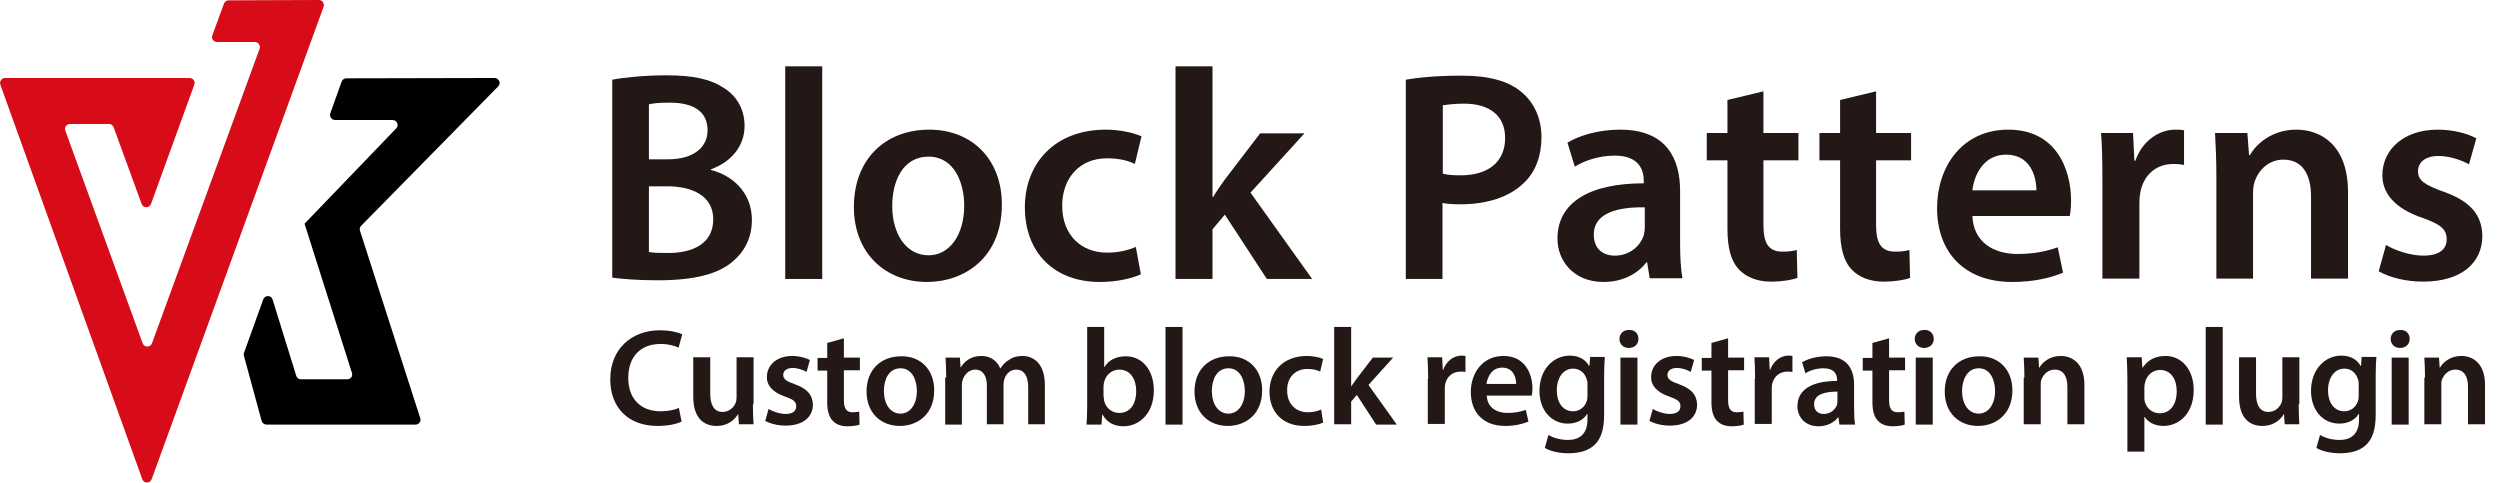
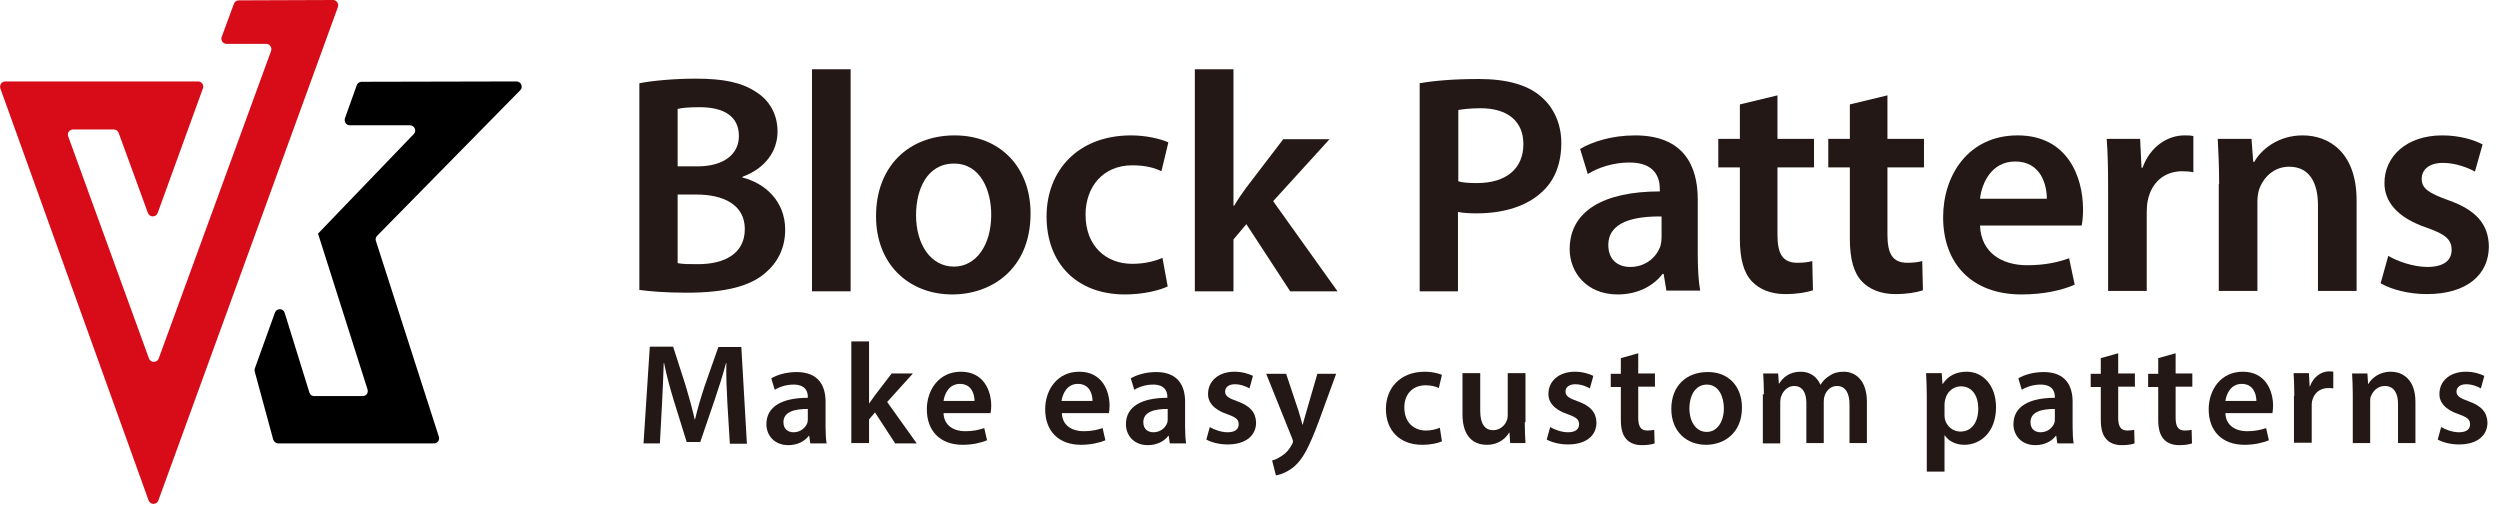
- <svg xmlns="http://www.w3.org/2000/svg" version="1.1" id="レイヤー_1" x="0px" y="0px" viewBox="0 0 750.1 144.9" style="enable-background:new 0 0 750.1 144.9;" xml:space="preserve">
+ <svg xmlns="http://www.w3.org/2000/svg" version="1.1" id="レイヤー_1" x="0px" y="0px" viewBox="0 0 718.3 144.9" style="enable-background:new 0 0 718.3 144.9;" xml:space="preserve">
  <style type="text/css">
	.st0{fill:#231815;}
	.st1{fill:#D70C18;}
</style>
  <g>
    <g>
-       <path class="st0" d="M204.5,126.5c-1.2,0.6-3.8,1.3-7.2,1.3c-8.8,0-14.2-5.5-14.2-14c0-9.1,6.4-14.7,14.9-14.7    c3.3,0,5.7,0.7,6.7,1.2l-1.1,4c-1.3-0.6-3.1-1.1-5.4-1.1c-5.7,0-9.7,3.5-9.7,10.2c0,6.1,3.6,10,9.7,10c2.1,0,4.2-0.4,5.5-1    L204.5,126.5z" />
-       <path class="st0" d="M225.9,121.3c0,2.4,0.1,4.4,0.2,6h-4.4l-0.2-3h-0.1c-0.8,1.4-2.8,3.5-6.4,3.5c-3.7,0-7-2.2-7-8.8v-11.8h5.1    v10.9c0,3.3,1.1,5.5,3.7,5.5c2,0,3.4-1.4,3.9-2.7c0.2-0.4,0.3-1,0.3-1.6v-12.1h5.1V121.3z" />
-       <path class="st0" d="M230.6,122.7c1.1,0.7,3.3,1.5,5.1,1.5c2.2,0,3.2-0.9,3.2-2.3c0-1.4-0.8-2-3.3-2.9c-3.9-1.3-5.6-3.5-5.5-5.9    c0-3.5,2.9-6.3,7.6-6.3c2.2,0,4.1,0.6,5.3,1.2l-1,3.6c-0.8-0.5-2.5-1.2-4.2-1.2c-1.8,0-2.8,0.9-2.8,2.1c0,1.3,1,1.9,3.5,2.8    c3.7,1.3,5.3,3.2,5.4,6.1c0,3.7-2.9,6.3-8.2,6.3c-2.4,0-4.6-0.6-6.1-1.4L230.6,122.7z" />
-       <path class="st0" d="M253.2,101.5v5.8h4.8v3.8h-4.8v8.9c0,2.5,0.7,3.7,2.6,3.7c0.9,0,1.5-0.1,2-0.2l0.1,3.9    c-0.8,0.3-2.1,0.5-3.7,0.5c-1.9,0-3.4-0.6-4.4-1.7c-1.1-1.2-1.6-3-1.6-5.6v-9.4h-2.9v-3.8h2.9v-4.5L253.2,101.5z" />
-       <path class="st0" d="M280.3,117.1c0,7.4-5.2,10.7-10.3,10.7c-5.7,0-10-3.9-10-10.3c0-6.6,4.3-10.6,10.4-10.6    C276.3,106.8,280.3,111,280.3,117.1z M265.2,117.3c0,3.9,1.9,6.8,5,6.8c2.9,0,4.9-2.8,4.9-6.8c0-3.2-1.4-6.8-4.9-6.8    C266.6,110.5,265.2,114,265.2,117.3z" />
-       <path class="st0" d="M283.9,113.3c0-2.3-0.1-4.2-0.2-6h4.3l0.2,2.9h0.1c1-1.6,2.8-3.4,6.2-3.4c2.7,0,4.7,1.5,5.6,3.7h0.1    c0.7-1.1,1.5-1.9,2.5-2.5c1.1-0.8,2.4-1.2,4.1-1.2c3.3,0,6.7,2.3,6.7,8.7v11.8h-5v-11.1c0-3.3-1.2-5.3-3.6-5.3    c-1.7,0-3,1.2-3.5,2.7c-0.2,0.5-0.3,1.1-0.3,1.7v12h-5v-11.6c0-2.8-1.1-4.8-3.5-4.8c-1.9,0-3.2,1.5-3.7,2.9    c-0.2,0.5-0.3,1.1-0.3,1.7v11.9h-5V113.3z" />
-       <path class="st0" d="M326,127.4c0.1-1.4,0.2-3.6,0.2-5.6V98.1h5.1v12h0.1c1.2-2,3.4-3.2,6.4-3.2c4.9,0,8.4,4.1,8.4,10.2    c0,7.2-4.6,10.8-9.1,10.8c-2.6,0-4.9-1-6.3-3.5h-0.1l-0.2,3H326z M331.2,119.1c0,0.4,0,0.8,0.1,1.2c0.5,2.1,2.3,3.6,4.5,3.6    c3.2,0,5.1-2.5,5.1-6.6c0-3.5-1.7-6.4-5.1-6.4c-2.1,0-4,1.5-4.5,3.7c-0.1,0.4-0.2,0.8-0.2,1.3V119.1z" />
-       <path class="st0" d="M349.7,98.1h5.1v29.3h-5.1V98.1z" />
-       <path class="st0" d="M378.7,117.1c0,7.4-5.2,10.7-10.3,10.7c-5.7,0-10-3.9-10-10.3c0-6.6,4.3-10.6,10.4-10.6    C374.7,106.8,378.7,111,378.7,117.1z M363.6,117.3c0,3.9,1.9,6.8,5,6.8c2.9,0,4.9-2.8,4.9-6.8c0-3.2-1.4-6.8-4.9-6.8    C365,110.5,363.6,114,363.6,117.3z" />
-       <path class="st0" d="M397,126.8c-1.1,0.5-3.1,1-5.7,1c-6.3,0-10.4-4-10.4-10.3c0-6,4.1-10.7,11.2-10.7c1.9,0,3.7,0.4,4.9,0.9    l-0.9,3.8c-0.8-0.4-2-0.8-3.8-0.8c-3.9,0-6.2,2.8-6.1,6.5c0,4.1,2.7,6.5,6.2,6.5c1.7,0,3-0.4,4-0.8L397,126.8z" />
-       <path class="st0" d="M405.3,116.1L405.3,116.1c0.6-0.8,1.1-1.6,1.7-2.4l4.9-6.4h6.1l-7.4,8.2l8.5,11.9h-6.2l-5.8-8.9l-1.7,2v6.8    h-5.1V98.1h5.1V116.1z" />
-       <path class="st0" d="M428.5,113.7c0-2.7-0.1-4.7-0.2-6.5h4.4l0.2,3.8h0.1c1-2.8,3.3-4.3,5.5-4.3c0.5,0,0.8,0,1.2,0.1v4.8    c-0.4-0.1-0.9-0.1-1.5-0.1c-2.4,0-4.1,1.5-4.6,3.8c-0.1,0.4-0.1,1-0.1,1.5v10.4h-5.1V113.7z" />
-       <path class="st0" d="M446.1,118.7c0.1,3.6,3,5.2,6.2,5.2c2.3,0,4-0.4,5.5-0.9l0.8,3.5c-1.7,0.7-4.1,1.3-7,1.3    c-6.5,0-10.3-4-10.3-10.2c0-5.5,3.4-10.8,9.8-10.8c6.5,0,8.7,5.4,8.7,9.8c0,0.9-0.1,1.7-0.2,2.1H446.1z M454.9,115.2    c0-1.9-0.8-4.9-4.2-4.9c-3.1,0-4.4,2.8-4.7,4.9H454.9z" />
-       <path class="st0" d="M481.5,107.3c-0.1,1.4-0.2,3-0.2,5.8v11.4c0,4.2-0.9,7.2-3,9.1c-2.1,1.9-5,2.4-7.8,2.4c-2.6,0-5.3-0.6-7-1.6    l1.1-3.9c1.3,0.8,3.4,1.5,5.9,1.5c3.3,0,5.8-1.7,5.8-6.1v-1.7h-0.1c-1.1,1.8-3.2,2.9-5.8,2.9c-5,0-8.5-4.1-8.5-9.8    c0-6.6,4.3-10.6,9.1-10.6c3.1,0,4.9,1.5,5.8,3.1h0.1l0.2-2.7H481.5z M476.3,115.3c0-0.5,0-1-0.2-1.4c-0.5-1.9-2-3.3-4.1-3.3    c-2.8,0-4.9,2.5-4.9,6.6c0,3.4,1.7,6.2,4.9,6.2c1.9,0,3.5-1.2,4.1-3.1c0.2-0.5,0.2-1.2,0.2-1.8V115.3z" />
-       <path class="st0" d="M491.6,101.7c0,1.5-1.1,2.7-2.9,2.7c-1.7,0-2.8-1.2-2.8-2.7c0-1.5,1.1-2.7,2.8-2.7    C490.5,98.9,491.6,100.1,491.6,101.7z M486.2,127.4v-20.1h5.1v20.1H486.2z" />
-       <path class="st0" d="M495.9,122.7c1.1,0.7,3.3,1.5,5.1,1.5c2.2,0,3.2-0.9,3.2-2.3c0-1.4-0.8-2-3.3-2.9c-3.9-1.3-5.6-3.5-5.5-5.9    c0-3.5,2.9-6.3,7.6-6.3c2.2,0,4.1,0.6,5.3,1.2l-1,3.6c-0.8-0.5-2.5-1.2-4.2-1.2c-1.8,0-2.8,0.9-2.8,2.1c0,1.3,1,1.9,3.5,2.8    c3.7,1.3,5.3,3.2,5.4,6.1c0,3.7-2.9,6.3-8.2,6.3c-2.4,0-4.6-0.6-6.1-1.4L495.9,122.7z" />
-       <path class="st0" d="M518.5,101.5v5.8h4.8v3.8h-4.8v8.9c0,2.5,0.7,3.7,2.6,3.7c0.9,0,1.5-0.1,2-0.2l0.1,3.9    c-0.8,0.3-2.1,0.5-3.7,0.5c-1.9,0-3.4-0.6-4.4-1.7c-1.1-1.2-1.6-3-1.6-5.6v-9.4h-2.9v-3.8h2.9v-4.5L518.5,101.5z" />
-       <path class="st0" d="M526.6,113.7c0-2.7-0.1-4.7-0.2-6.5h4.4l0.2,3.8h0.1c1-2.8,3.3-4.3,5.5-4.3c0.5,0,0.8,0,1.2,0.1v4.8    c-0.4-0.1-0.9-0.1-1.5-0.1c-2.4,0-4.1,1.5-4.6,3.8c-0.1,0.4-0.1,1-0.1,1.5v10.4h-5.1V113.7z" />
-       <path class="st0" d="M551.9,127.4l-0.3-2.2h-0.1c-1.2,1.6-3.3,2.7-5.9,2.7c-4.1,0-6.3-2.9-6.3-6c0-5.1,4.5-7.6,11.9-7.6v-0.3    c0-1.3-0.5-3.5-4.1-3.5c-2,0-4,0.6-5.4,1.5l-1-3.3c1.5-0.9,4.1-1.8,7.3-1.8c6.4,0,8.3,4.1,8.3,8.5v7.2c0,1.8,0.1,3.6,0.3,4.8    H551.9z M551.3,117.5c-3.6,0-7,0.7-7,3.8c0,2,1.3,2.9,2.9,2.9c2,0,3.5-1.3,4-2.8c0.1-0.4,0.1-0.8,0.1-1.1V117.5z" />
-       <path class="st0" d="M566.8,101.5v5.8h4.8v3.8h-4.8v8.9c0,2.5,0.7,3.7,2.6,3.7c0.9,0,1.5-0.1,2-0.2l0.1,3.9    c-0.8,0.3-2.1,0.5-3.7,0.5c-1.9,0-3.4-0.6-4.4-1.7c-1.1-1.2-1.6-3-1.6-5.6v-9.4h-2.9v-3.8h2.9v-4.5L566.8,101.5z" />
-       <path class="st0" d="M580.2,101.7c0,1.5-1.1,2.7-2.9,2.7c-1.7,0-2.8-1.2-2.8-2.7c0-1.5,1.1-2.7,2.8-2.7    C579.1,98.9,580.2,100.1,580.2,101.7z M574.8,127.4v-20.1h5.1v20.1H574.8z" />
-       <path class="st0" d="M603.8,117.1c0,7.4-5.2,10.7-10.3,10.7c-5.7,0-10-3.9-10-10.3c0-6.6,4.3-10.6,10.4-10.6    C599.8,106.8,603.8,111,603.8,117.1z M588.7,117.3c0,3.9,1.9,6.8,5,6.8c2.9,0,4.9-2.8,4.9-6.8c0-3.2-1.4-6.8-4.9-6.8    C590.2,110.5,588.7,114,588.7,117.3z" />
-       <path class="st0" d="M607.4,113.3c0-2.3-0.1-4.2-0.2-6h4.4l0.2,3h0.1c0.9-1.6,3.1-3.5,6.4-3.5c3.5,0,7.1,2.3,7.1,8.6v11.9h-5.1    V116c0-2.9-1.1-5.1-3.8-5.1c-2,0-3.4,1.4-4,3c-0.2,0.4-0.2,1-0.2,1.6v11.8h-5.1V113.3z" />
-       <path class="st0" d="M638.3,113.9c0-2.6-0.1-4.8-0.2-6.7h4.5l0.2,3.1h0.1c1.5-2.3,3.8-3.5,6.9-3.5c4.6,0,8.4,3.9,8.4,10.2    c0,7.3-4.6,10.8-9.1,10.8c-2.5,0-4.6-1.1-5.6-2.7h-0.1v10.4h-5.1V113.9z M643.4,119c0,0.5,0,1,0.1,1.4c0.5,2.1,2.3,3.6,4.5,3.6    c3.2,0,5.1-2.7,5.1-6.6c0-3.6-1.7-6.4-5-6.4c-2.1,0-4,1.5-4.5,3.8c-0.1,0.4-0.2,0.9-0.2,1.3V119z" />
-       <path class="st0" d="M661.8,98.1h5.1v29.3h-5.1V98.1z" />
-       <path class="st0" d="M689.7,121.3c0,2.4,0.1,4.4,0.2,6h-4.4l-0.2-3h-0.1c-0.8,1.4-2.8,3.5-6.4,3.5c-3.7,0-7-2.2-7-8.8v-11.8h5.1    v10.9c0,3.3,1.1,5.5,3.7,5.5c2,0,3.4-1.4,3.9-2.7c0.2-0.4,0.3-1,0.3-1.6v-12.1h5.1V121.3z" />
-       <path class="st0" d="M713,107.3c-0.1,1.4-0.2,3-0.2,5.8v11.4c0,4.2-0.9,7.2-3,9.1c-2.1,1.9-5,2.4-7.8,2.4c-2.6,0-5.3-0.6-7-1.6    l1.1-3.9c1.3,0.8,3.4,1.5,5.9,1.5c3.3,0,5.8-1.7,5.8-6.1v-1.7h-0.1c-1.1,1.8-3.2,2.9-5.8,2.9c-5,0-8.5-4.1-8.5-9.8    c0-6.6,4.3-10.6,9.1-10.6c3.1,0,4.9,1.5,5.8,3.1h0.1l0.2-2.7H713z M707.7,115.3c0-0.5,0-1-0.2-1.4c-0.5-1.9-2-3.3-4.1-3.3    c-2.8,0-4.9,2.5-4.9,6.6c0,3.4,1.7,6.2,4.9,6.2c1.9,0,3.5-1.2,4.1-3.1c0.2-0.5,0.2-1.2,0.2-1.8V115.3z" />
-       <path class="st0" d="M723,101.7c0,1.5-1.1,2.7-2.9,2.7c-1.7,0-2.8-1.2-2.8-2.7c0-1.5,1.1-2.7,2.8-2.7    C721.9,98.9,723,100.1,723,101.7z M717.6,127.4v-20.1h5.1v20.1H717.6z" />
-       <path class="st0" d="M727.6,113.3c0-2.3-0.1-4.2-0.2-6h4.4l0.2,3h0.1c0.9-1.6,3.1-3.5,6.4-3.5c3.5,0,7.1,2.3,7.1,8.6v11.9h-5.1    V116c0-2.9-1.1-5.1-3.8-5.1c-2,0-3.4,1.4-4,3c-0.2,0.4-0.2,1-0.2,1.6v11.8h-5.1V113.3z" />
+       <path class="st0" d="M209,116c-0.2-3.6-0.4-7.9-0.3-11.7h-0.1c-0.9,3.4-2.1,7.2-3.3,10.7l-4.1,12h-3.9l-3.7-11.9    c-1.1-3.6-2.1-7.3-2.8-10.8h-0.1c-0.1,3.6-0.3,8.1-0.5,11.9l-0.6,11.2h-4.7l1.8-27.8h6.7l3.6,11.2c1,3.3,1.9,6.6,2.6,9.7h0.1    c0.7-3,1.7-6.4,2.8-9.7l3.9-11.1h6.6l1.6,27.8h-4.9L209,116z" />
+       <path class="st0" d="M232.8,127.4l-0.3-2.2h-0.1c-1.2,1.6-3.3,2.7-5.9,2.7c-4.1,0-6.3-2.9-6.3-6c0-5.1,4.5-7.6,11.9-7.6v-0.3    c0-1.3-0.5-3.5-4.1-3.5c-2,0-4,0.6-5.4,1.5l-1-3.3c1.5-0.9,4.1-1.8,7.3-1.8c6.4,0,8.3,4.1,8.3,8.5v7.2c0,1.8,0.1,3.6,0.3,4.8    H232.8z M232.1,117.5c-3.6,0-7,0.7-7,3.8c0,2,1.3,2.9,2.9,2.9c2,0,3.5-1.3,4-2.8c0.1-0.4,0.1-0.8,0.1-1.1V117.5z" />
+       <path class="st0" d="M249.6,116.1L249.6,116.1c0.6-0.8,1.1-1.6,1.7-2.4l4.9-6.4h6.1l-7.4,8.2l8.5,11.9h-6.2l-5.8-8.9l-1.7,2v6.8    h-5.1V98.1h5.1V116.1z" />
+       <path class="st0" d="M271.1,118.7c0.1,3.6,3,5.2,6.2,5.2c2.3,0,4-0.4,5.5-0.9l0.8,3.5c-1.7,0.7-4.1,1.3-7,1.3    c-6.5,0-10.3-4-10.3-10.2c0-5.5,3.4-10.8,9.8-10.8c6.5,0,8.7,5.4,8.7,9.8c0,0.9-0.1,1.7-0.2,2.1H271.1z M280,115.2    c0-1.9-0.8-4.9-4.2-4.9c-3.1,0-4.4,2.8-4.7,4.9H280z" />
+       <path class="st0" d="M305.1,118.7c0.1,3.6,3,5.2,6.2,5.2c2.3,0,4-0.4,5.5-0.9l0.8,3.5c-1.7,0.7-4.1,1.3-7,1.3    c-6.5,0-10.3-4-10.3-10.2c0-5.5,3.4-10.8,9.8-10.8c6.5,0,8.7,5.4,8.7,9.8c0,0.9-0.1,1.7-0.2,2.1H305.1z M313.9,115.2    c0-1.9-0.8-4.9-4.2-4.9c-3.1,0-4.4,2.8-4.7,4.9H313.9z" />
+       <path class="st0" d="M336.1,127.4l-0.3-2.2h-0.1c-1.2,1.6-3.3,2.7-5.9,2.7c-4.1,0-6.3-2.9-6.3-6c0-5.1,4.5-7.6,11.9-7.6v-0.3    c0-1.3-0.5-3.5-4.1-3.5c-2,0-4,0.6-5.4,1.5l-1-3.3c1.5-0.9,4.1-1.8,7.3-1.8c6.4,0,8.3,4.1,8.3,8.5v7.2c0,1.8,0.1,3.6,0.3,4.8    H336.1z M335.5,117.5c-3.6,0-7,0.7-7,3.8c0,2,1.3,2.9,2.9,2.9c2,0,3.5-1.3,4-2.8c0.1-0.4,0.1-0.8,0.1-1.1V117.5z" />
+       <path class="st0" d="M347.6,122.7c1.1,0.7,3.3,1.5,5.1,1.5c2.2,0,3.2-0.9,3.2-2.3c0-1.4-0.8-2-3.3-2.9c-3.9-1.3-5.6-3.5-5.5-5.9    c0-3.5,2.9-6.3,7.6-6.3c2.2,0,4.1,0.6,5.3,1.2l-1,3.6c-0.8-0.5-2.5-1.2-4.2-1.2c-1.8,0-2.8,0.9-2.8,2.1c0,1.3,1,1.9,3.5,2.8    c3.7,1.3,5.3,3.2,5.4,6.1c0,3.7-2.9,6.3-8.2,6.3c-2.4,0-4.6-0.6-6.1-1.4L347.6,122.7z" />
+       <path class="st0" d="M369.5,107.3l3.6,10.8c0.4,1.2,0.8,2.8,1.1,3.9h0.1c0.3-1.1,0.7-2.6,1.1-3.9l3.1-10.7h5.4l-5,13.7    c-2.8,7.5-4.6,10.8-7,12.9c-2,1.7-4.1,2.4-5.3,2.6l-1.1-4.3c0.9-0.2,1.9-0.7,2.9-1.4c1-0.6,2.1-1.8,2.8-3.2    c0.2-0.3,0.3-0.6,0.3-0.9c0-0.2-0.1-0.5-0.3-1l-7.4-18.4H369.5z" />
+       <path class="st0" d="M414.3,126.8c-1.1,0.5-3.1,1-5.7,1c-6.3,0-10.4-4-10.4-10.3c0-6,4.1-10.7,11.2-10.7c1.9,0,3.7,0.4,4.9,0.9    l-0.9,3.8c-0.8-0.4-2-0.8-3.8-0.8c-3.9,0-6.2,2.8-6.1,6.5c0,4.1,2.7,6.5,6.2,6.5c1.7,0,3-0.4,4-0.8L414.3,126.8z" />
+       <path class="st0" d="M438.1,121.3c0,2.4,0.1,4.4,0.2,6h-4.4l-0.2-3h-0.1c-0.8,1.4-2.8,3.5-6.4,3.5c-3.7,0-7-2.2-7-8.8v-11.8h5.1    v10.9c0,3.3,1.1,5.5,3.7,5.5c2,0,3.4-1.4,3.9-2.7c0.2-0.4,0.3-1,0.3-1.6v-12.1h5.1V121.3z" />
+       <path class="st0" d="M445.4,122.7c1.1,0.7,3.3,1.5,5.1,1.5c2.2,0,3.2-0.9,3.2-2.3c0-1.4-0.8-2-3.3-2.9c-3.9-1.3-5.6-3.5-5.5-5.9    c0-3.5,2.9-6.3,7.6-6.3c2.2,0,4.1,0.6,5.3,1.2l-1,3.6c-0.8-0.5-2.5-1.2-4.2-1.2c-1.8,0-2.8,0.9-2.8,2.1c0,1.3,1,1.9,3.5,2.8    c3.7,1.3,5.3,3.2,5.4,6.1c0,3.7-2.9,6.3-8.2,6.3c-2.4,0-4.6-0.6-6.1-1.4L445.4,122.7z" />
+       <path class="st0" d="M470.7,101.5v5.8h4.8v3.8h-4.8v8.9c0,2.5,0.7,3.7,2.6,3.7c0.9,0,1.5-0.1,2-0.2l0.1,3.9    c-0.8,0.3-2.1,0.5-3.7,0.5c-1.9,0-3.4-0.6-4.4-1.7c-1.1-1.2-1.6-3-1.6-5.6v-9.4h-2.9v-3.8h2.9v-4.5L470.7,101.5z" />
+       <path class="st0" d="M500.5,117.1c0,7.4-5.2,10.7-10.3,10.7c-5.7,0-10-3.9-10-10.3c0-6.6,4.3-10.6,10.4-10.6    C496.6,106.8,500.5,111,500.5,117.1z M485.4,117.3c0,3.9,1.9,6.8,5,6.8c2.9,0,4.9-2.8,4.9-6.8c0-3.2-1.4-6.8-4.9-6.8    C486.9,110.5,485.4,114,485.4,117.3z" />
+       <path class="st0" d="M506.8,113.3c0-2.3-0.1-4.2-0.2-6h4.3l0.2,2.9h0.1c1-1.6,2.8-3.4,6.2-3.4c2.7,0,4.7,1.5,5.6,3.7h0.1    c0.7-1.1,1.5-1.9,2.5-2.5c1.1-0.8,2.4-1.2,4.1-1.2c3.3,0,6.7,2.3,6.7,8.7v11.8h-5v-11.1c0-3.3-1.2-5.3-3.6-5.3    c-1.7,0-3,1.2-3.5,2.7c-0.2,0.5-0.3,1.1-0.3,1.7v12h-5v-11.6c0-2.8-1.1-4.8-3.5-4.8c-1.9,0-3.2,1.5-3.7,2.9    c-0.2,0.5-0.3,1.1-0.3,1.7v11.9h-5V113.3z" />
+       <path class="st0" d="M553.6,113.9c0-2.6-0.1-4.8-0.2-6.7h4.5l0.2,3.1h0.1c1.5-2.3,3.8-3.5,6.9-3.5c4.6,0,8.4,3.9,8.4,10.2    c0,7.3-4.6,10.8-9.1,10.8c-2.5,0-4.6-1.1-5.6-2.7h-0.1v10.4h-5.1V113.9z M558.7,119c0,0.5,0,1,0.1,1.4c0.5,2.1,2.3,3.6,4.5,3.6    c3.2,0,5.1-2.7,5.1-6.6c0-3.6-1.7-6.4-5-6.4c-2.1,0-4,1.5-4.5,3.8c-0.1,0.4-0.2,0.9-0.2,1.3V119z" />
+       <path class="st0" d="M591.1,127.4l-0.3-2.2h-0.1c-1.2,1.6-3.3,2.7-5.9,2.7c-4.1,0-6.3-2.9-6.3-6c0-5.1,4.5-7.6,11.9-7.6v-0.3    c0-1.3-0.5-3.5-4.1-3.5c-2,0-4,0.6-5.4,1.5l-1-3.3c1.5-0.9,4.1-1.8,7.3-1.8c6.4,0,8.3,4.1,8.3,8.5v7.2c0,1.8,0.1,3.6,0.3,4.8    H591.1z M590.4,117.5c-3.6,0-7,0.7-7,3.8c0,2,1.3,2.9,2.9,2.9c2,0,3.5-1.3,4-2.8c0.1-0.4,0.1-0.8,0.1-1.1V117.5z" />
+       <path class="st0" d="M608.6,101.5v5.8h4.8v3.8h-4.8v8.9c0,2.5,0.7,3.7,2.6,3.7c0.9,0,1.5-0.1,2-0.2l0.1,3.9    c-0.8,0.3-2.1,0.5-3.7,0.5c-1.9,0-3.4-0.6-4.4-1.7c-1.1-1.2-1.6-3-1.6-5.6v-9.4h-2.9v-3.8h2.9v-4.5L608.6,101.5z" />
+       <path class="st0" d="M625.1,101.5v5.8h4.8v3.8h-4.8v8.9c0,2.5,0.7,3.7,2.6,3.7c0.9,0,1.5-0.1,2-0.2l0.1,3.9    c-0.8,0.3-2.1,0.5-3.7,0.5c-1.9,0-3.4-0.6-4.4-1.7c-1.1-1.2-1.6-3-1.6-5.6v-9.4h-2.9v-3.8h2.9v-4.5L625.1,101.5z" />
+       <path class="st0" d="M639.4,118.7c0.1,3.6,3,5.2,6.2,5.2c2.3,0,4-0.4,5.5-0.9l0.8,3.5c-1.7,0.7-4.1,1.3-7,1.3    c-6.5,0-10.3-4-10.3-10.2c0-5.5,3.4-10.8,9.8-10.8c6.5,0,8.7,5.4,8.7,9.8c0,0.9-0.1,1.7-0.2,2.1H639.4z M648.3,115.2    c0-1.9-0.8-4.9-4.2-4.9c-3.1,0-4.4,2.8-4.7,4.9H648.3z" />
+       <path class="st0" d="M659.2,113.7c0-2.7-0.1-4.7-0.2-6.5h4.4l0.2,3.8h0.1c1-2.8,3.3-4.3,5.5-4.3c0.5,0,0.8,0,1.2,0.1v4.8    c-0.4-0.1-0.9-0.1-1.5-0.1c-2.4,0-4.1,1.5-4.6,3.8c-0.1,0.4-0.1,1-0.1,1.5v10.4h-5.1V113.7z" />
+       <path class="st0" d="M676,113.3c0-2.3-0.1-4.2-0.2-6h4.4l0.2,3h0.1c0.9-1.6,3.1-3.5,6.4-3.5c3.5,0,7.1,2.3,7.1,8.6v11.9H689V116    c0-2.9-1.1-5.1-3.8-5.1c-2,0-3.4,1.4-4,3c-0.2,0.4-0.2,1-0.2,1.6v11.8H676V113.3z" />
+       <path class="st0" d="M701.4,122.7c1.1,0.7,3.3,1.5,5.1,1.5c2.2,0,3.2-0.9,3.2-2.3c0-1.4-0.8-2-3.3-2.9c-3.9-1.3-5.6-3.5-5.5-5.9    c0-3.5,2.9-6.3,7.6-6.3c2.2,0,4.1,0.6,5.3,1.2l-1,3.6c-0.8-0.5-2.5-1.2-4.2-1.2c-1.8,0-2.8,0.9-2.8,2.1c0,1.3,1,1.9,3.5,2.8    c3.7,1.3,5.3,3.2,5.4,6.1c0,3.7-2.9,6.3-8.2,6.3c-2.4,0-4.6-0.6-6.1-1.4L701.4,122.7z" />
    </g>
  </g>
  <g>
    <g>
      <path class="st0" d="M183.8,23.9c3.5-0.7,9.9-1.3,16.1-1.3c8.1,0,13.2,1.1,17.3,3.8c3.7,2.3,6.2,6.2,6.2,11.4    c0,5.6-3.5,10.6-10.1,13v0.2c6.4,1.6,12.3,6.7,12.3,15c0,5.4-2.3,9.6-5.8,12.5c-4.3,3.7-11.4,5.6-22.5,5.6    c-6.1,0-10.7-0.4-13.6-0.8V23.9z M194.7,47.8h5.7c7.7,0,11.9-3.6,11.9-8.7c0-5.7-4.3-8.3-11.3-8.3c-3.3,0-5.1,0.2-6.3,0.5V47.8z     M194.7,75.6c1.4,0.3,3.3,0.3,5.9,0.3c7.1,0,13.4-2.7,13.4-10.1c0-7-6.2-9.9-13.8-9.9h-5.5V75.6z" />
-       <path class="st0" d="M235.6,19.9h11.1v63.8h-11.1V19.9z" />
-       <path class="st0" d="M300.6,61.3c0,16.1-11.3,23.3-22.5,23.3c-12.3,0-21.9-8.5-21.9-22.5c0-14.3,9.4-23.2,22.6-23.2    C291.9,38.9,300.6,48.1,300.6,61.3z M267.7,61.8c0,8.4,4.2,14.8,10.9,14.8c6.3,0,10.7-6.1,10.7-14.9c0-6.9-3-14.7-10.7-14.7    C270.8,47,267.7,54.5,267.7,61.8z" />
-       <path class="st0" d="M342.3,82.3c-2.3,1.1-6.9,2.3-12.3,2.3c-13.7,0-22.5-8.8-22.5-22.4c0-13.1,8.9-23.3,24.3-23.3    c4.1,0,8.2,0.9,10.7,2l-2,8.3c-1.8-0.9-4.4-1.7-8.4-1.7c-8.4,0-13.4,6.2-13.4,14.2c0,9,5.9,14.1,13.4,14.1c3.8,0,6.5-0.8,8.7-1.7    L342.3,82.3z" />
-       <path class="st0" d="M363.8,59.1h0.2c1-1.7,2.3-3.6,3.4-5.1l10.7-14h13.3l-16.2,17.8l18.5,25.9h-13.6l-12.6-19.3l-3.7,4.4v14.9    h-11.1V19.9h11.1V59.1z" />
-       <path class="st0" d="M421.9,23.9c4-0.7,9.5-1.2,16.9-1.2c8.1,0,14,1.7,17.8,5c3.6,3,5.9,7.7,5.9,13.4c0,5.7-1.8,10.5-5.2,13.7    c-4.4,4.4-11.3,6.5-19.1,6.5c-2.1,0-3.9-0.1-5.4-0.4v22.8h-11V23.9z M432.9,52.1c1.4,0.4,3.2,0.5,5.4,0.5    c8.3,0,13.3-4.1,13.3-11.2c0-6.7-4.7-10.3-12.3-10.3c-3,0-5.2,0.3-6.4,0.5V52.1z" />
-       <path class="st0" d="M495,83.6l-0.8-4.9H494c-2.7,3.5-7.2,5.9-12.9,5.9c-8.9,0-13.8-6.3-13.8-13c0-11,9.8-16.6,25.9-16.6v-0.7    c0-2.9-1.1-7.7-8.9-7.6c-4.3,0-8.8,1.4-11.8,3.3l-2.2-7.2c3.3-2,9-3.9,15.8-3.9c14,0,18,8.8,18,18.4v15.7c0,4,0.2,7.8,0.7,10.5    H495z M493.5,62.2c-7.8-0.1-15.3,1.5-15.3,8.2c0,4.3,2.8,6.3,6.3,6.3c4.4,0,7.6-2.8,8.7-6.1c0.2-0.8,0.3-1.6,0.3-2.4V62.2z" />
-       <path class="st0" d="M529.1,27.4v12.5h10.5v8.2h-10.5v19.3c0,5.4,1.4,8.1,5.7,8.1c1.9,0,3.3-0.2,4.3-0.5l0.2,8.4    c-1.7,0.6-4.6,1.1-8,1.1c-4.1,0-7.4-1.4-9.5-3.6c-2.4-2.5-3.5-6.5-3.5-12.3V48.1h-6.2v-8.2h6.2V30L529.1,27.4z" />
-       <path class="st0" d="M562.9,27.4v12.5h10.5v8.2h-10.5v19.3c0,5.4,1.4,8.1,5.7,8.1c1.9,0,3.3-0.2,4.3-0.5l0.2,8.4    c-1.7,0.6-4.6,1.1-8,1.1c-4.1,0-7.4-1.4-9.5-3.6c-2.4-2.5-3.5-6.5-3.5-12.3V48.1h-6.2v-8.2h6.2V30L562.9,27.4z" />
-       <path class="st0" d="M591.8,64.8c0.3,7.9,6.4,11.4,13.5,11.4c5.1,0,8.7-0.8,12.1-2l1.6,7.6c-3.7,1.6-8.9,2.8-15.3,2.8    c-14.2,0-22.5-8.8-22.5-22.2c0-12.1,7.3-23.5,21.4-23.5c14.2,0,18.8,11.7,18.8,21.3c0,2.1-0.2,3.7-0.4,4.6H591.8z M611,57.1    c0-4-1.7-10.7-9.1-10.7c-6.8,0-9.6,6.2-10.1,10.7H611z" />
-       <path class="st0" d="M630.8,54c0-5.9-0.1-10.2-0.4-14.1h9.6l0.4,8.3h0.3c2.2-6.2,7.3-9.3,12-9.3c1.1,0,1.7,0,2.6,0.2v10.4    c-0.9-0.2-1.9-0.3-3.2-0.3c-5.3,0-8.9,3.4-9.9,8.4c-0.2,1-0.3,2.1-0.3,3.3v22.7h-11.1V54z" />
-       <path class="st0" d="M665,52.9c0-5.1-0.2-9.2-0.4-13h9.7l0.5,6.6h0.3c1.9-3.4,6.7-7.6,13.9-7.6c7.6,0,15.5,4.9,15.5,18.7v26h-11.1    V59c0-6.3-2.3-11.1-8.3-11.1c-4.4,0-7.4,3.1-8.6,6.5c-0.3,0.9-0.5,2.2-0.5,3.5v25.7H665V52.9z" />
-       <path class="st0" d="M715.9,73.5c2.4,1.5,7.2,3.2,11.2,3.2c4.9,0,7-2,7-4.9c0-3-1.8-4.5-7.2-6.4c-8.6-2.9-12.1-7.6-12.1-12.8    c0-7.7,6.4-13.7,16.6-13.7c4.8,0,9,1.2,11.6,2.6l-2.2,7.8c-1.8-1-5.4-2.5-9.2-2.5c-3.9,0-6.1,1.9-6.1,4.6c0,2.8,2.1,4.1,7.6,6.1    c8,2.8,11.6,6.9,11.7,13.3c0,8-6.2,13.7-17.8,13.7c-5.3,0-10.1-1.3-13.3-3.1L715.9,73.5z" />
+       <path class="st0" d="M233.3,19.9h11.1v63.8h-11.1V19.9z" />
+       <path class="st0" d="M296.1,61.3c0,16.1-11.3,23.3-22.5,23.3c-12.3,0-21.9-8.5-21.9-22.5c0-14.3,9.4-23.2,22.6-23.2    C287.4,38.9,296.1,48.1,296.1,61.3z M263.2,61.8c0,8.4,4.2,14.8,10.9,14.8c6.3,0,10.7-6.1,10.7-14.9c0-6.9-3-14.7-10.7-14.7    C266.3,47,263.2,54.5,263.2,61.8z" />
+       <path class="st0" d="M335.5,82.3c-2.3,1.1-6.9,2.3-12.3,2.3c-13.7,0-22.5-8.8-22.5-22.4c0-13.1,8.9-23.3,24.3-23.3    c4.1,0,8.2,0.9,10.7,2l-2,8.3c-1.8-0.9-4.4-1.7-8.4-1.7c-8.4,0-13.4,6.2-13.4,14.2c0,9,5.9,14.1,13.4,14.1c3.8,0,6.5-0.8,8.7-1.7    L335.5,82.3z" />
+       <path class="st0" d="M354.4,59.1h0.2c1-1.7,2.3-3.6,3.4-5.1l10.7-14H382l-16.2,17.8l18.5,25.9h-13.6l-12.6-19.3l-3.7,4.4v14.9    h-11.1V19.9h11.1V59.1z" />
+       <path class="st0" d="M408,23.9c4-0.7,9.5-1.2,16.9-1.2c8.1,0,14,1.7,17.8,5c3.6,3,5.9,7.7,5.9,13.4c0,5.7-1.8,10.5-5.2,13.7    c-4.4,4.4-11.3,6.5-19.1,6.5c-2.1,0-3.9-0.1-5.4-0.4v22.8h-11V23.9z M419,52.1c1.4,0.4,3.2,0.5,5.4,0.5c8.3,0,13.3-4.1,13.3-11.2    c0-6.7-4.7-10.3-12.3-10.3c-3,0-5.2,0.3-6.4,0.5V52.1z" />
+       <path class="st0" d="M478.8,83.6l-0.8-4.9h-0.3c-2.7,3.5-7.2,5.9-12.9,5.9c-8.9,0-13.8-6.3-13.8-13c0-11,9.8-16.6,25.9-16.6v-0.7    c0-2.9-1.1-7.7-8.9-7.6c-4.3,0-8.8,1.4-11.8,3.3l-2.2-7.2c3.3-2,9-3.9,15.8-3.9c14,0,18,8.8,18,18.4v15.7c0,4,0.2,7.8,0.7,10.5    H478.8z M477.4,62.2c-7.8-0.1-15.3,1.5-15.3,8.2c0,4.3,2.8,6.3,6.3,6.3c4.4,0,7.6-2.8,8.7-6.1c0.2-0.8,0.3-1.6,0.3-2.4V62.2z" />
+       <path class="st0" d="M510.7,27.4v12.5h10.5v8.2h-10.5v19.3c0,5.4,1.4,8.1,5.7,8.1c1.9,0,3.3-0.2,4.3-0.5l0.2,8.4    c-1.7,0.6-4.6,1.1-8,1.1c-4.1,0-7.4-1.4-9.5-3.6c-2.4-2.5-3.5-6.5-3.5-12.3V48.1h-6.2v-8.2h6.2V30L510.7,27.4z" />
+       <path class="st0" d="M542.3,27.4v12.5h10.5v8.2h-10.5v19.3c0,5.4,1.4,8.1,5.7,8.1c1.9,0,3.3-0.2,4.3-0.5l0.2,8.4    c-1.7,0.6-4.6,1.1-8,1.1c-4.1,0-7.4-1.4-9.5-3.6c-2.4-2.5-3.5-6.5-3.5-12.3V48.1h-6.2v-8.2h6.2V30L542.3,27.4z" />
+       <path class="st0" d="M568.9,64.8c0.3,7.9,6.4,11.4,13.5,11.4c5.1,0,8.7-0.8,12.1-2l1.6,7.6c-3.7,1.6-8.9,2.8-15.3,2.8    c-14.2,0-22.5-8.8-22.5-22.2c0-12.1,7.3-23.5,21.4-23.5c14.2,0,18.8,11.7,18.8,21.3c0,2.1-0.2,3.7-0.4,4.6H568.9z M588.1,57.1    c0-4-1.7-10.7-9.1-10.7c-6.8,0-9.6,6.2-10.1,10.7H588.1z" />
+       <path class="st0" d="M605.7,54c0-5.9-0.1-10.2-0.4-14.1h9.6l0.4,8.3h0.3c2.2-6.2,7.3-9.3,12-9.3c1.1,0,1.7,0,2.6,0.2v10.4    c-0.9-0.2-1.9-0.3-3.2-0.3c-5.3,0-8.9,3.4-9.9,8.4c-0.2,1-0.3,2.1-0.3,3.3v22.7h-11.1V54z" />
+       <path class="st0" d="M637.6,52.9c0-5.1-0.2-9.2-0.4-13h9.7l0.5,6.6h0.3c1.9-3.4,6.7-7.6,13.9-7.6c7.6,0,15.5,4.9,15.5,18.7v26    h-11.1V59c0-6.3-2.3-11.1-8.3-11.1c-4.4,0-7.4,3.1-8.6,6.5c-0.3,0.9-0.5,2.2-0.5,3.5v25.7h-11.1V52.9z" />
+       <path class="st0" d="M686.2,73.5c2.4,1.5,7.2,3.2,11.2,3.2c4.9,0,7-2,7-4.9c0-3-1.8-4.5-7.2-6.4c-8.6-2.9-12.1-7.6-12.1-12.8    c0-7.7,6.4-13.7,16.6-13.7c4.8,0,9,1.2,11.6,2.6l-2.2,7.8c-1.8-1-5.4-2.5-9.2-2.5c-3.9,0-6.1,1.9-6.1,4.6c0,2.8,2.1,4.1,7.6,6.1    c8,2.8,11.6,6.9,11.7,13.3c0,8-6.2,13.7-17.8,13.7c-5.3,0-10.1-1.3-13.3-3.1L686.2,73.5z" />
    </g>
  </g>
  <g>
    <path d="M148.4,23.4l-44.5,0.1c-0.6,0-1.2,0.4-1.4,1L99.1,34c-0.3,1,0.4,2,1.4,2l17.3,0c1.3,0,2,1.6,1.1,2.5L91.3,67.2l0.1,0   l14.2,44.7c0.3,1-0.4,1.9-1.4,1.9l-13.9,0c-0.7,0-1.2-0.4-1.4-1l-7.1-22.9c-0.4-1.4-2.3-1.4-2.8-0.1l-5.8,16.1   c-0.1,0.3-0.1,0.6,0,0.9l5.3,19.5c0.2,0.6,0.8,1.1,1.4,1.1h44.8c1,0,1.7-1,1.4-1.9L108,69.2c-0.2-0.5,0-1.1,0.4-1.5l41.1-41.8   C150.4,25,149.7,23.4,148.4,23.4z" />
    <g>
      <polygon class="st1" points="43.9,65.1 43.9,65.1 43.9,65.1   " />
      <path class="st1" d="M95.7,0L68.6,0.1c-0.6,0-1.2,0.4-1.4,1l-3.5,9.5c-0.4,1,0.4,2,1.4,2l11.4,0c1,0,1.7,1,1.4,2L45.6,103    c-0.5,1.3-2.3,1.3-2.8,0L19.6,39.2c-0.4-1,0.4-2,1.4-2l11.7,0c0.6,0,1.2,0.4,1.4,1l8.4,23c0.5,1.3,2.3,1.3,2.8,0l13-35.8    c0.4-1-0.4-2-1.4-2l-55.4,0c-1,0-1.7,1-1.4,2l42.6,118.4c0.5,1.3,2.3,1.3,2.8,0L97.1,2C97.4,1,96.7,0,95.7,0z" />
    </g>
  </g>
</svg>
